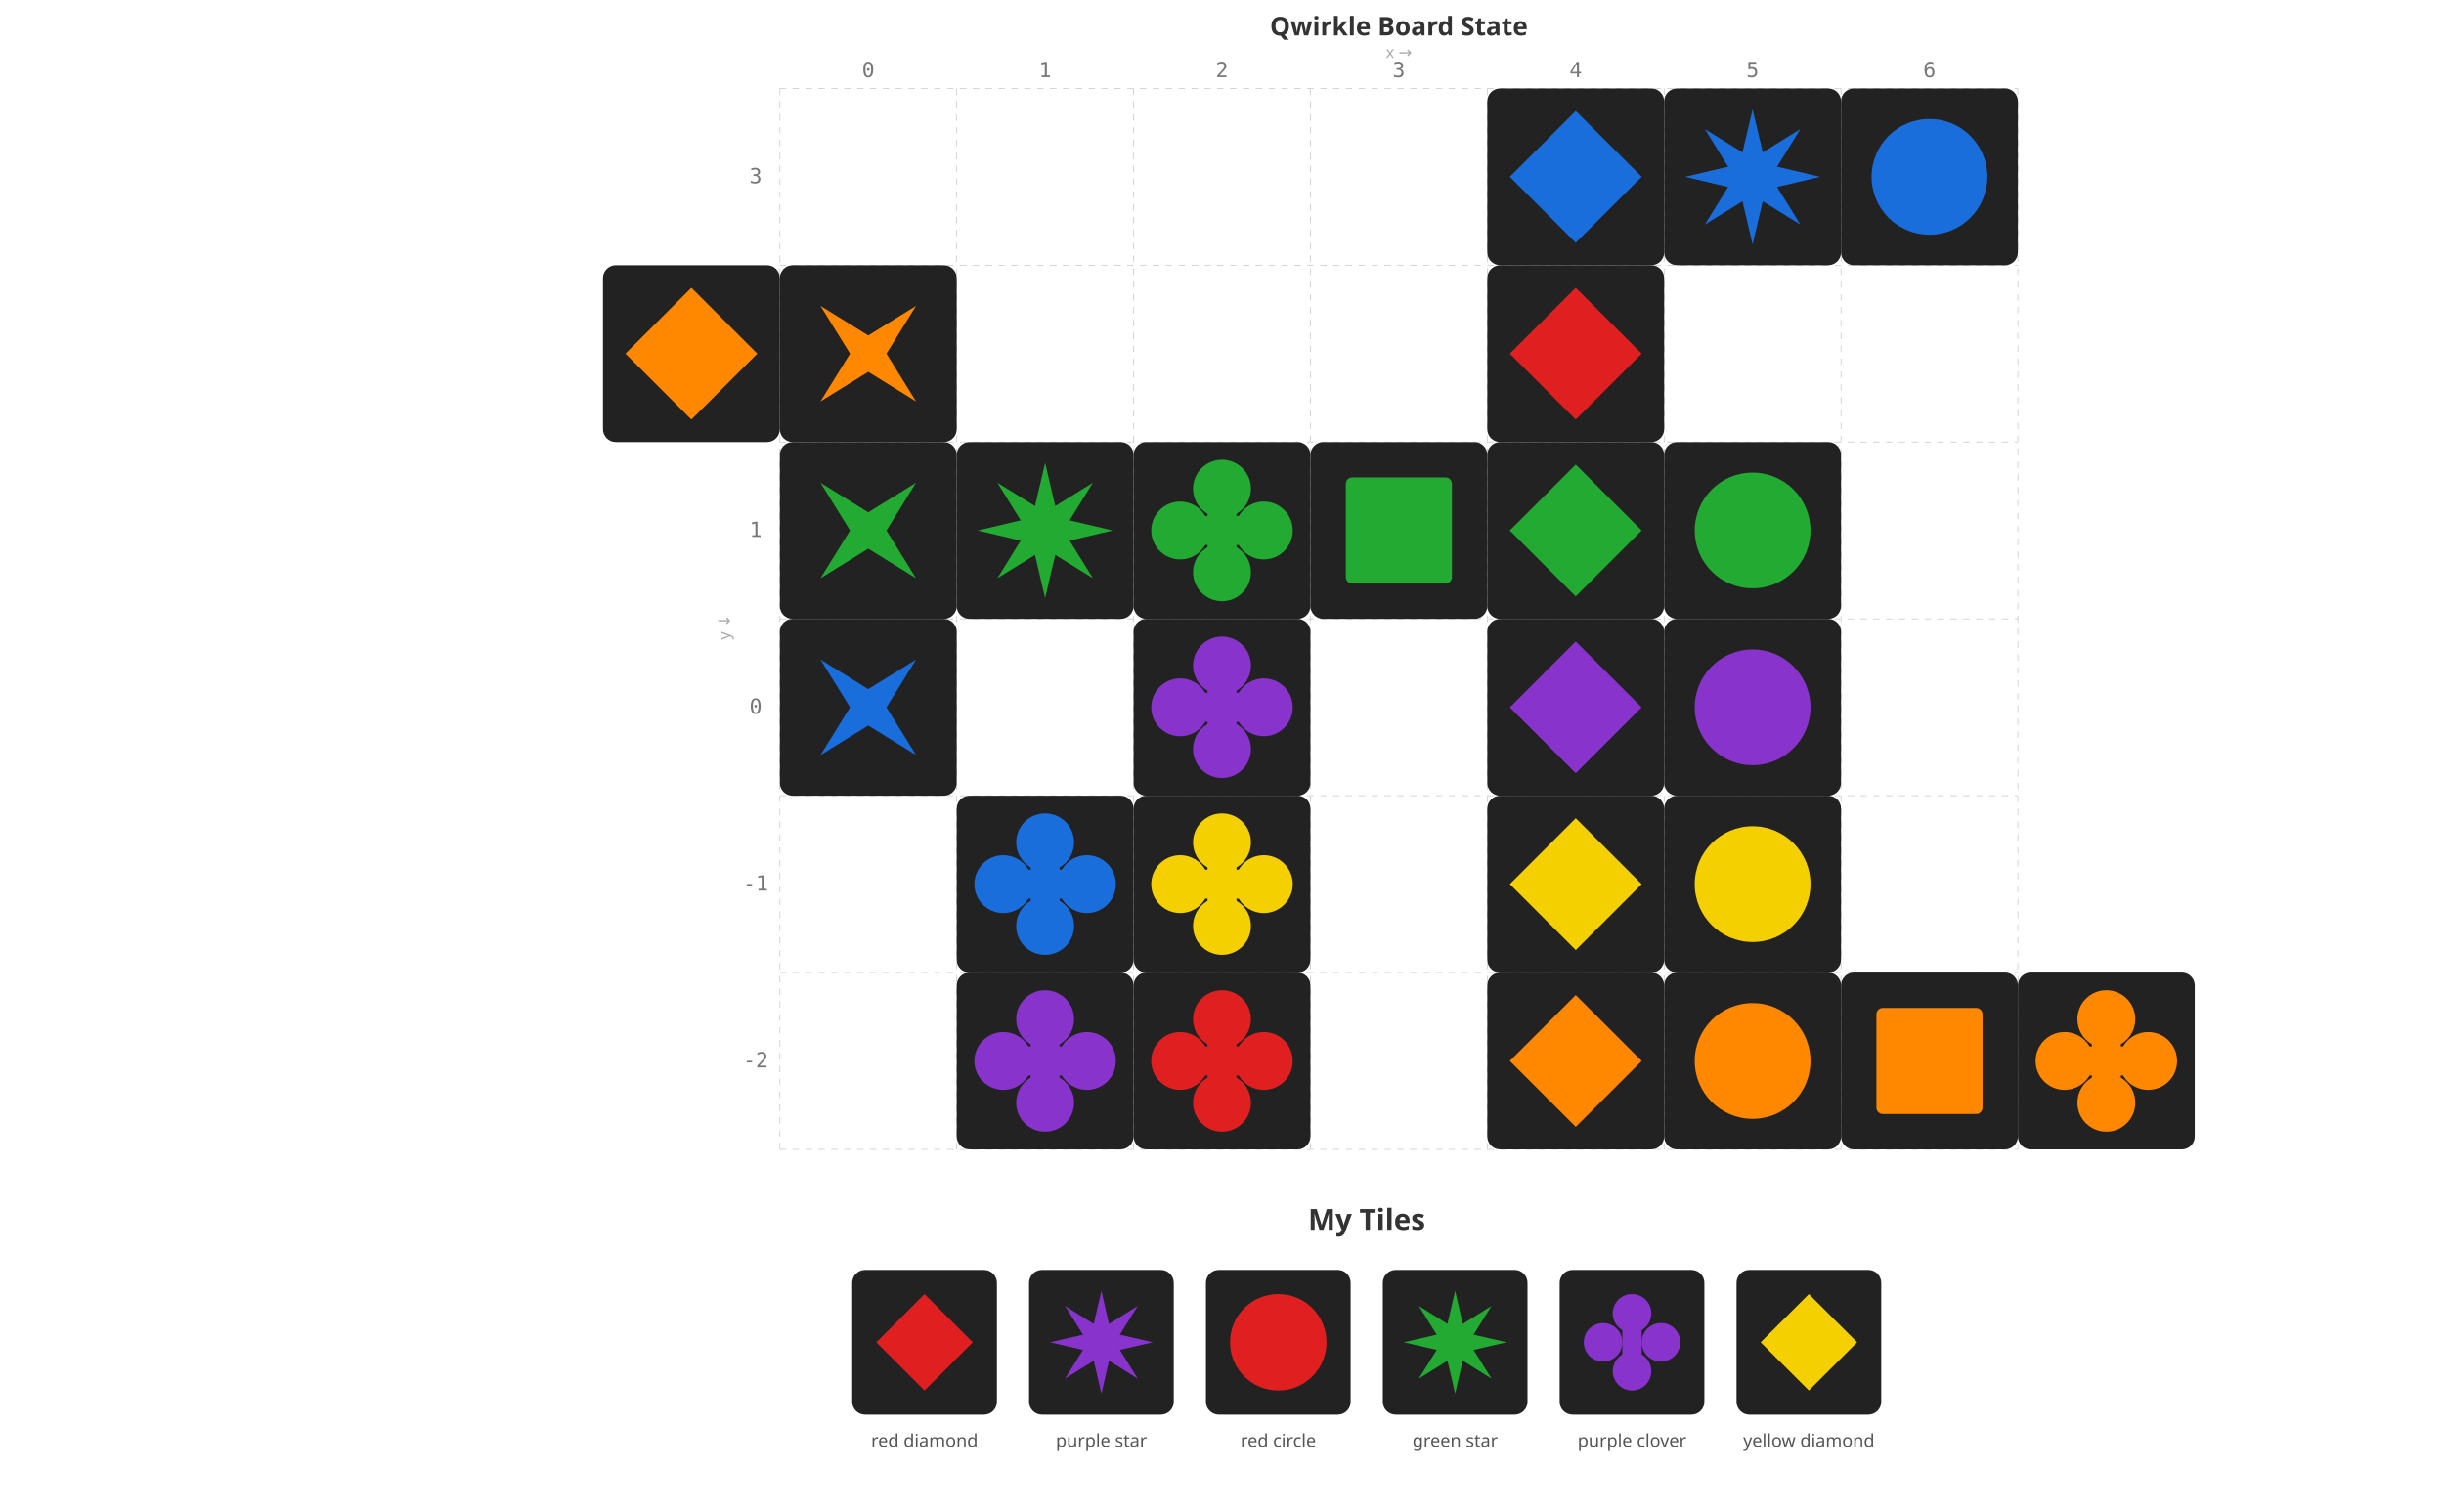
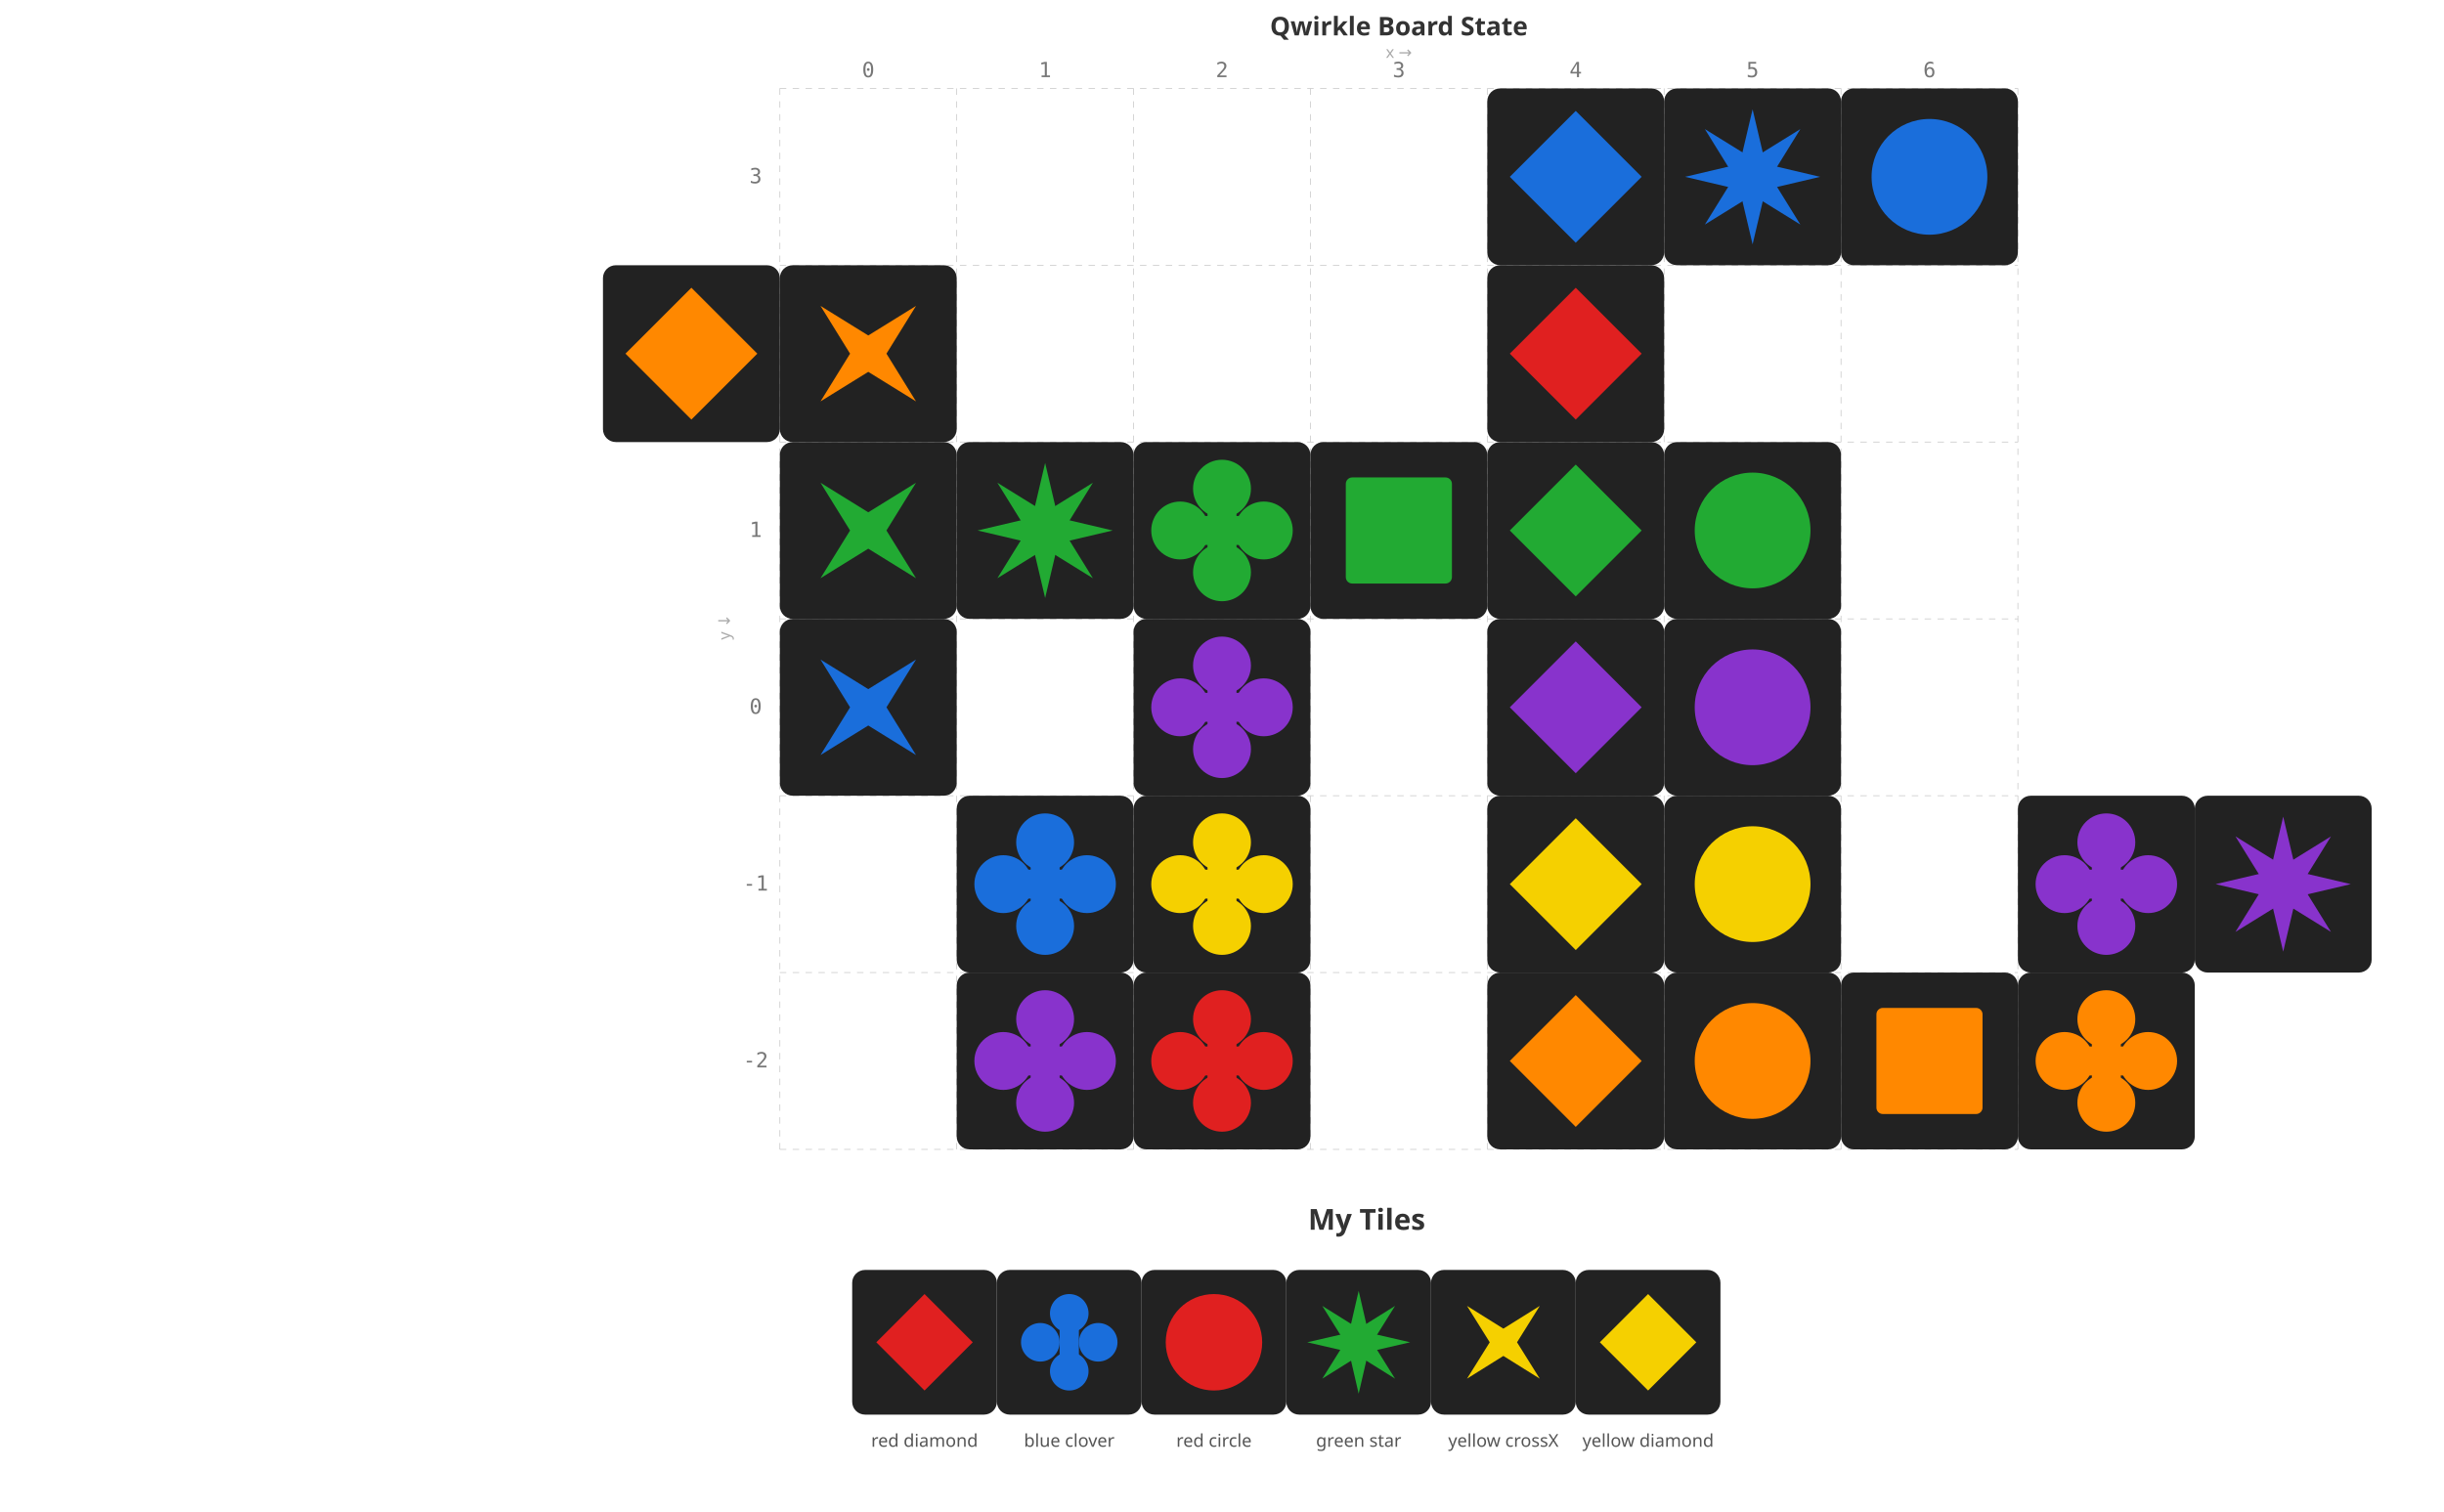
<svg xmlns="http://www.w3.org/2000/svg" viewBox="-440 0 1520 940" width="1520" height="940" style="background:#f5f0e8">
  <text x="430" y="22" text-anchor="middle" font-size="16" fill="#333" font-family="sans-serif" font-weight="bold">Qwirkle Board State</text>
  <text x="100" y="48" text-anchor="middle" font-size="13" fill="#777" font-family="monospace">0</text>
  <text x="210" y="48" text-anchor="middle" font-size="13" fill="#777" font-family="monospace">1</text>
  <text x="320" y="48" text-anchor="middle" font-size="13" fill="#777" font-family="monospace">2</text>
  <text x="430" y="48" text-anchor="middle" font-size="13" fill="#777" font-family="monospace">3</text>
  <text x="540" y="48" text-anchor="middle" font-size="13" fill="#777" font-family="monospace">4</text>
  <text x="650" y="48" text-anchor="middle" font-size="13" fill="#777" font-family="monospace">5</text>
  <text x="760" y="48" text-anchor="middle" font-size="13" fill="#777" font-family="monospace">6</text>
  <text x="30" y="114" text-anchor="middle" font-size="13" fill="#777" font-family="monospace">3</text>
  <text x="30" y="224" text-anchor="middle" font-size="13" fill="#777" font-family="monospace">2</text>
  <text x="30" y="334" text-anchor="middle" font-size="13" fill="#777" font-family="monospace">1</text>
  <text x="30" y="444" text-anchor="middle" font-size="13" fill="#777" font-family="monospace">0</text>
  <text x="30" y="554" text-anchor="middle" font-size="13" fill="#777" font-family="monospace">-1</text>
  <text x="30" y="664" text-anchor="middle" font-size="13" fill="#777" font-family="monospace">-2</text>
  <text x="430" y="36" text-anchor="middle" font-size="10" fill="#aaa" font-family="sans-serif">x →</text>
  <text x="14" y="390" text-anchor="middle" font-size="10" fill="#aaa" font-family="sans-serif" transform="rotate(-90,14,390)">y ↓</text>
  <g stroke="#ccc" stroke-width="0.5" stroke-dasharray="4,4">
    <line x1="45" y1="55" x2="45" y2="715" />
    <line x1="155" y1="55" x2="155" y2="715" />
    <line x1="265" y1="55" x2="265" y2="715" />
    <line x1="375" y1="55" x2="375" y2="715" />
    <line x1="485" y1="55" x2="485" y2="715" />
    <line x1="595" y1="55" x2="595" y2="715" />
    <line x1="705" y1="55" x2="705" y2="715" />
    <line x1="815" y1="55" x2="815" y2="715" />
    <line x1="45" y1="55" x2="815" y2="55" />
    <line x1="45" y1="165" x2="815" y2="165" />
    <line x1="45" y1="275" x2="815" y2="275" />
    <line x1="45" y1="385" x2="815" y2="385" />
    <line x1="45" y1="495" x2="815" y2="495" />
    <line x1="45" y1="605" x2="815" y2="605" />
    <line x1="45" y1="715" x2="815" y2="715" />
  </g>
  <rect x="-65" y="165" width="110" height="110" rx="8" fill="#222" />
  <polygon points="-10,179 31,220 -10,261 -51,220" fill="#ff8800" />
  <rect x="45" y="165" width="110" height="110" rx="8" fill="#222" />
  <g transform="translate(100,220) rotate(45)">
    <polygon points="0,-42 8,-8 42,0 8,8 0,42 -8,8 -42,0 -8,-8" fill="#ff8800" />
  </g>
  <rect x="45" y="275" width="110" height="110" rx="8" fill="#222" />
  <g transform="translate(100,330) rotate(45)">
    <polygon points="0,-42 8,-8 42,0 8,8 0,42 -8,8 -42,0 -8,-8" fill="#22aa33" />
  </g>
  <rect x="45" y="385" width="110" height="110" rx="8" fill="#222" />
  <g transform="translate(100,440) rotate(45)">
    <polygon points="0,-42 8,-8 42,0 8,8 0,42 -8,8 -42,0 -8,-8" fill="#1a6edb" />
  </g>
  <rect x="155" y="275" width="110" height="110" rx="8" fill="#222" />
  <g transform="translate(210,330)">
    <polygon points="0,-42 8,-8 42,0 8,8 0,42 -8,8 -42,0 -8,-8" fill="#22aa33" />
    <polygon points="0,-42 8,-8 42,0 8,8 0,42 -8,8 -42,0 -8,-8" fill="#22aa33" transform="rotate(45)" />
  </g>
  <rect x="155" y="495" width="110" height="110" rx="8" fill="#222" />
  <g transform="translate(210,550)">
    <circle cx="0" cy="-26" r="18" fill="#1a6edb" />
    <circle cx="26" cy="0" r="18" fill="#1a6edb" />
    <circle cx="0" cy="26" r="18" fill="#1a6edb" />
    <circle cx="-26" cy="0" r="18" fill="#1a6edb" />
    <rect x="-9" y="-26" width="18" height="52" fill="#1a6edb" />
    <rect x="-26" y="-9" width="52" height="18" fill="#1a6edb" />
  </g>
  <rect x="155" y="605" width="110" height="110" rx="8" fill="#222" />
  <g transform="translate(210,660)">
    <circle cx="0" cy="-26" r="18" fill="#8833cc" />
    <circle cx="26" cy="0" r="18" fill="#8833cc" />
    <circle cx="0" cy="26" r="18" fill="#8833cc" />
    <circle cx="-26" cy="0" r="18" fill="#8833cc" />
    <rect x="-9" y="-26" width="18" height="52" fill="#8833cc" />
    <rect x="-26" y="-9" width="52" height="18" fill="#8833cc" />
  </g>
  <rect x="265" y="275" width="110" height="110" rx="8" fill="#222" />
  <g transform="translate(320,330)">
    <circle cx="0" cy="-26" r="18" fill="#22aa33" />
    <circle cx="26" cy="0" r="18" fill="#22aa33" />
    <circle cx="0" cy="26" r="18" fill="#22aa33" />
    <circle cx="-26" cy="0" r="18" fill="#22aa33" />
    <rect x="-9" y="-26" width="18" height="52" fill="#22aa33" />
    <rect x="-26" y="-9" width="52" height="18" fill="#22aa33" />
  </g>
  <rect x="265" y="385" width="110" height="110" rx="8" fill="#222" />
  <g transform="translate(320,440)">
    <circle cx="0" cy="-26" r="18" fill="#8833cc" />
    <circle cx="26" cy="0" r="18" fill="#8833cc" />
    <circle cx="0" cy="26" r="18" fill="#8833cc" />
    <circle cx="-26" cy="0" r="18" fill="#8833cc" />
    <rect x="-9" y="-26" width="18" height="52" fill="#8833cc" />
    <rect x="-26" y="-9" width="52" height="18" fill="#8833cc" />
  </g>
  <rect x="265" y="495" width="110" height="110" rx="8" fill="#222" />
  <g transform="translate(320,550)">
    <circle cx="0" cy="-26" r="18" fill="#f5d000" />
    <circle cx="26" cy="0" r="18" fill="#f5d000" />
    <circle cx="0" cy="26" r="18" fill="#f5d000" />
    <circle cx="-26" cy="0" r="18" fill="#f5d000" />
    <rect x="-9" y="-26" width="18" height="52" fill="#f5d000" />
    <rect x="-26" y="-9" width="52" height="18" fill="#f5d000" />
  </g>
  <rect x="265" y="605" width="110" height="110" rx="8" fill="#222" />
  <g transform="translate(320,660)">
    <circle cx="0" cy="-26" r="18" fill="#e02020" />
    <circle cx="26" cy="0" r="18" fill="#e02020" />
    <circle cx="0" cy="26" r="18" fill="#e02020" />
    <circle cx="-26" cy="0" r="18" fill="#e02020" />
    <rect x="-9" y="-26" width="18" height="52" fill="#e02020" />
    <rect x="-26" y="-9" width="52" height="18" fill="#e02020" />
  </g>
  <rect x="375" y="275" width="110" height="110" rx="8" fill="#222" />
  <rect x="397" y="297" width="66" height="66" rx="4" fill="#22aa33" />
  <rect x="485" y="55" width="110" height="110" rx="8" fill="#222" />
  <polygon points="540,69 581,110 540,151 499,110" fill="#1a6edb" />
  <rect x="485" y="165" width="110" height="110" rx="8" fill="#222" />
  <polygon points="540,179 581,220 540,261 499,220" fill="#e02020" />
  <rect x="485" y="275" width="110" height="110" rx="8" fill="#222" />
  <polygon points="540,289 581,330 540,371 499,330" fill="#22aa33" />
  <rect x="485" y="385" width="110" height="110" rx="8" fill="#222" />
  <polygon points="540,399 581,440 540,481 499,440" fill="#8833cc" />
  <rect x="485" y="495" width="110" height="110" rx="8" fill="#222" />
  <polygon points="540,509 581,550 540,591 499,550" fill="#f5d000" />
  <rect x="485" y="605" width="110" height="110" rx="8" fill="#222" />
  <polygon points="540,619 581,660 540,701 499,660" fill="#ff8800" />
  <rect x="595" y="55" width="110" height="110" rx="8" fill="#222" />
  <g transform="translate(650,110)">
    <polygon points="0,-42 8,-8 42,0 8,8 0,42 -8,8 -42,0 -8,-8" fill="#1a6edb" />
    <polygon points="0,-42 8,-8 42,0 8,8 0,42 -8,8 -42,0 -8,-8" fill="#1a6edb" transform="rotate(45)" />
  </g>
  <rect x="595" y="275" width="110" height="110" rx="8" fill="#222" />
  <circle cx="650" cy="330" r="36" fill="#22aa33" />
  <rect x="595" y="385" width="110" height="110" rx="8" fill="#222" />
  <circle cx="650" cy="440" r="36" fill="#8833cc" />
  <rect x="595" y="495" width="110" height="110" rx="8" fill="#222" />
  <circle cx="650" cy="550" r="36" fill="#f5d000" />
  <rect x="595" y="605" width="110" height="110" rx="8" fill="#222" />
  <circle cx="650" cy="660" r="36" fill="#ff8800" />
  <rect x="705" y="55" width="110" height="110" rx="8" fill="#222" />
  <circle cx="760" cy="110" r="36" fill="#1a6edb" />
  <rect x="705" y="605" width="110" height="110" rx="8" fill="#222" />
  <rect x="727" y="627" width="66" height="66" rx="4" fill="#ff8800" />
+   <rect x="815" y="495" width="110" height="110" rx="8" fill="#222" />
+   <g transform="translate(870,550)">
+     <circle cx="0" cy="-26" r="18" fill="#8833cc" />
+     <circle cx="26" cy="0" r="18" fill="#8833cc" />
+     <circle cx="0" cy="26" r="18" fill="#8833cc" />
+     <circle cx="-26" cy="0" r="18" fill="#8833cc" />
+     <rect x="-9" y="-26" width="18" height="52" fill="#8833cc" />
+     <rect x="-26" y="-9" width="52" height="18" fill="#8833cc" />
+   </g>
  <rect x="815" y="605" width="110" height="110" rx="8" fill="#222" />
  <g transform="translate(870,660)">
    <circle cx="0" cy="-26" r="18" fill="#ff8800" />
    <circle cx="26" cy="0" r="18" fill="#ff8800" />
    <circle cx="0" cy="26" r="18" fill="#ff8800" />
    <circle cx="-26" cy="0" r="18" fill="#ff8800" />
    <rect x="-9" y="-26" width="18" height="52" fill="#ff8800" />
    <rect x="-26" y="-9" width="52" height="18" fill="#ff8800" />
  </g>
+   <rect x="925" y="495" width="110" height="110" rx="8" fill="#222" />
+   <g transform="translate(980,550)">
+     <polygon points="0,-42 8,-8 42,0 8,8 0,42 -8,8 -42,0 -8,-8" fill="#8833cc" />
+     <polygon points="0,-42 8,-8 42,0 8,8 0,42 -8,8 -42,0 -8,-8" fill="#8833cc" transform="rotate(45)" />
+   </g>
  <text x="410" y="765" text-anchor="middle" font-size="18" fill="#333" font-family="sans-serif" font-weight="bold">My Tiles</text>
  <rect x="90" y="790" width="90" height="90" rx="8" fill="#222" />
  <polygon points="135,805 165,835 135,865 105,835" fill="#e02020" />
  <text x="135" y="900" text-anchor="middle" font-size="11" fill="#555" font-family="sans-serif">red diamond</text>
-   <rect x="200" y="790" width="90" height="90" rx="8" fill="#222" />
-   <g transform="translate(245,835)">
-     <polygon points="0,-32 6,-6 32,0 6,6 0,32 -6,6 -32,0 -6,-6" fill="#8833cc" />
-     <polygon points="0,-32 6,-6 32,0 6,6 0,32 -6,6 -32,0 -6,-6" fill="#8833cc" transform="rotate(45)" />
+   <rect x="180" y="790" width="90" height="90" rx="8" fill="#222" />
+   <g transform="translate(225,835)">
+     <circle cx="0" cy="-18" r="12" fill="#1a6edb" />
+     <circle cx="18" cy="0" r="12" fill="#1a6edb" />
+     <circle cx="0" cy="18" r="12" fill="#1a6edb" />
+     <circle cx="-18" cy="0" r="12" fill="#1a6edb" />
+     <rect x="-6" y="-18" width="12" height="36" fill="#1a6edb" />
  </g>
-   <text x="245" y="900" text-anchor="middle" font-size="11" fill="#555" font-family="sans-serif">purple star</text>
-   <rect x="310" y="790" width="90" height="90" rx="8" fill="#222" />
-   <circle cx="355" cy="835" r="30" fill="#e02020" />
-   <text x="355" y="900" text-anchor="middle" font-size="11" fill="#555" font-family="sans-serif">red circle</text>
-   <rect x="420" y="790" width="90" height="90" rx="8" fill="#222" />
-   <g transform="translate(465,835)">
+   <text x="225" y="900" text-anchor="middle" font-size="11" fill="#555" font-family="sans-serif">blue clover</text>
+   <rect x="270" y="790" width="90" height="90" rx="8" fill="#222" />
+   <circle cx="315" cy="835" r="30" fill="#e02020" />
+   <text x="315" y="900" text-anchor="middle" font-size="11" fill="#555" font-family="sans-serif">red circle</text>
+   <rect x="360" y="790" width="90" height="90" rx="8" fill="#222" />
+   <g transform="translate(405,835)">
    <polygon points="0,-32 6,-6 32,0 6,6 0,32 -6,6 -32,0 -6,-6" fill="#22aa33" />
    <polygon points="0,-32 6,-6 32,0 6,6 0,32 -6,6 -32,0 -6,-6" fill="#22aa33" transform="rotate(45)" />
  </g>
-   <text x="465" y="900" text-anchor="middle" font-size="11" fill="#555" font-family="sans-serif">green star</text>
-   <rect x="530" y="790" width="90" height="90" rx="8" fill="#222" />
-   <g transform="translate(575,835)">
-     <circle cx="0" cy="-18" r="12" fill="#8833cc" />
-     <circle cx="18" cy="0" r="12" fill="#8833cc" />
-     <circle cx="0" cy="18" r="12" fill="#8833cc" />
-     <circle cx="-18" cy="0" r="12" fill="#8833cc" />
-     <rect x="-6" y="-18" width="12" height="36" fill="#8833cc" />
+   <text x="405" y="900" text-anchor="middle" font-size="11" fill="#555" font-family="sans-serif">green star</text>
+   <rect x="450" y="790" width="90" height="90" rx="8" fill="#222" />
+   <g transform="translate(495,835) rotate(45)">
+     <polygon points="0,-32 6,-6 32,0 6,6 0,32 -6,6 -32,0 -6,-6" fill="#f5d000" />
  </g>
-   <text x="575" y="900" text-anchor="middle" font-size="11" fill="#555" font-family="sans-serif">purple clover</text>
-   <rect x="640" y="790" width="90" height="90" rx="8" fill="#222" />
-   <polygon points="685,805 715,835 685,865 655,835" fill="#f5d000" />
-   <text x="685" y="900" text-anchor="middle" font-size="11" fill="#555" font-family="sans-serif">yellow diamond</text>
+   <text x="495" y="900" text-anchor="middle" font-size="11" fill="#555" font-family="sans-serif">yellow crossX</text>
+   <rect x="540" y="790" width="90" height="90" rx="8" fill="#222" />
+   <polygon points="585,805 615,835 585,865 555,835" fill="#f5d000" />
+   <text x="585" y="900" text-anchor="middle" font-size="11" fill="#555" font-family="sans-serif">yellow diamond</text>
</svg>
